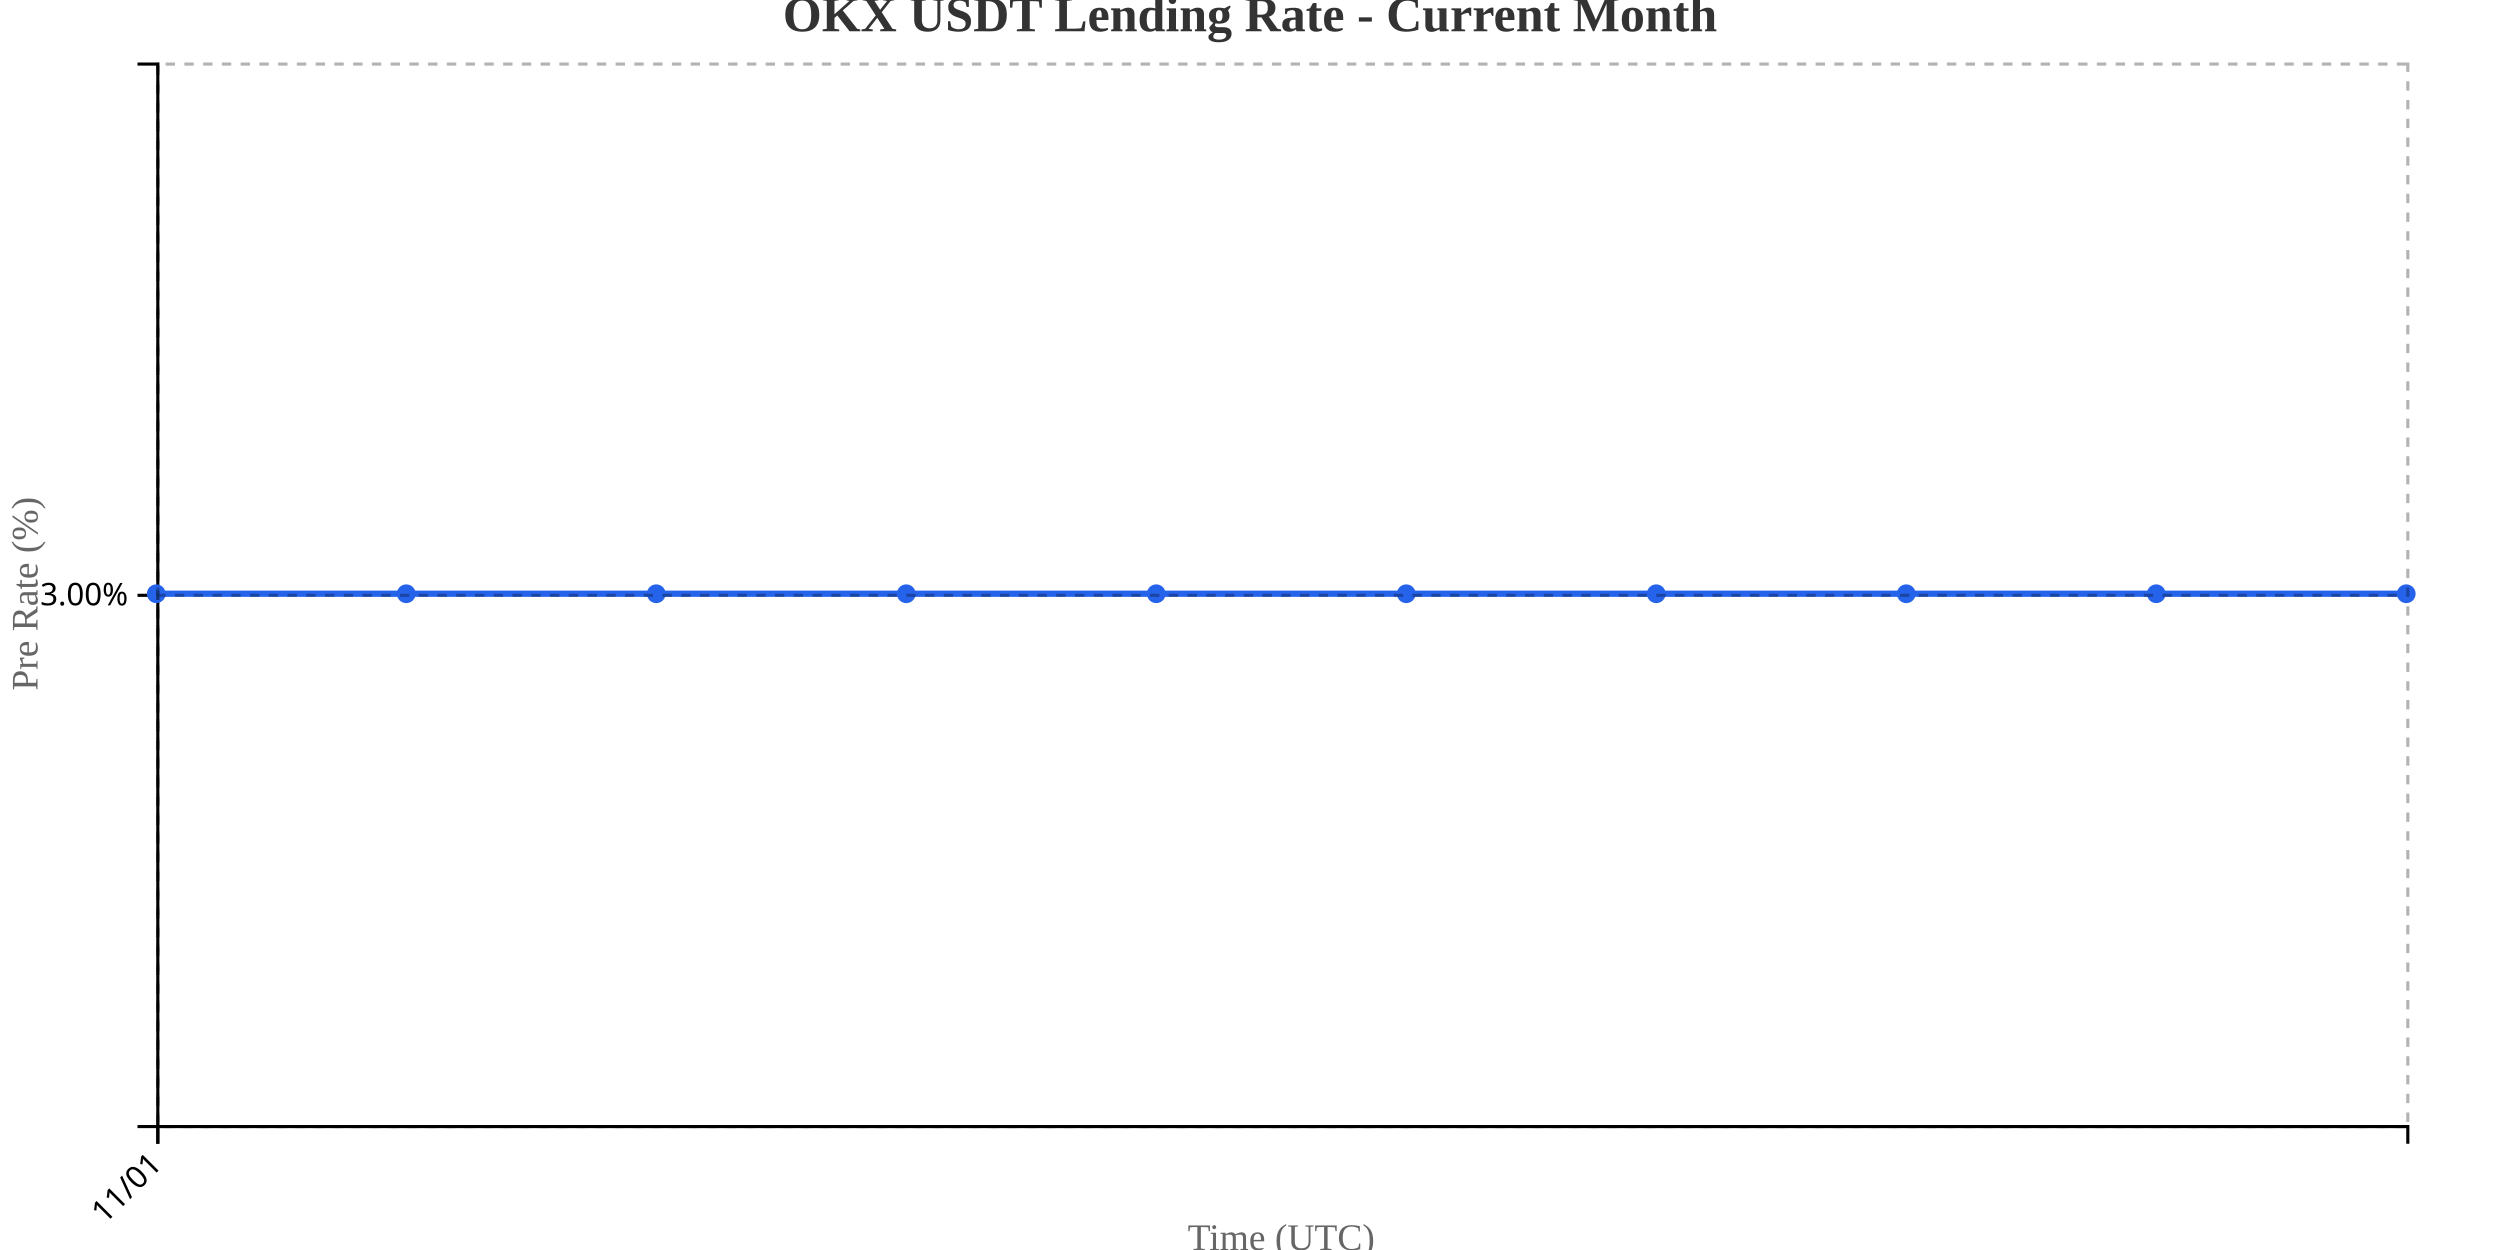
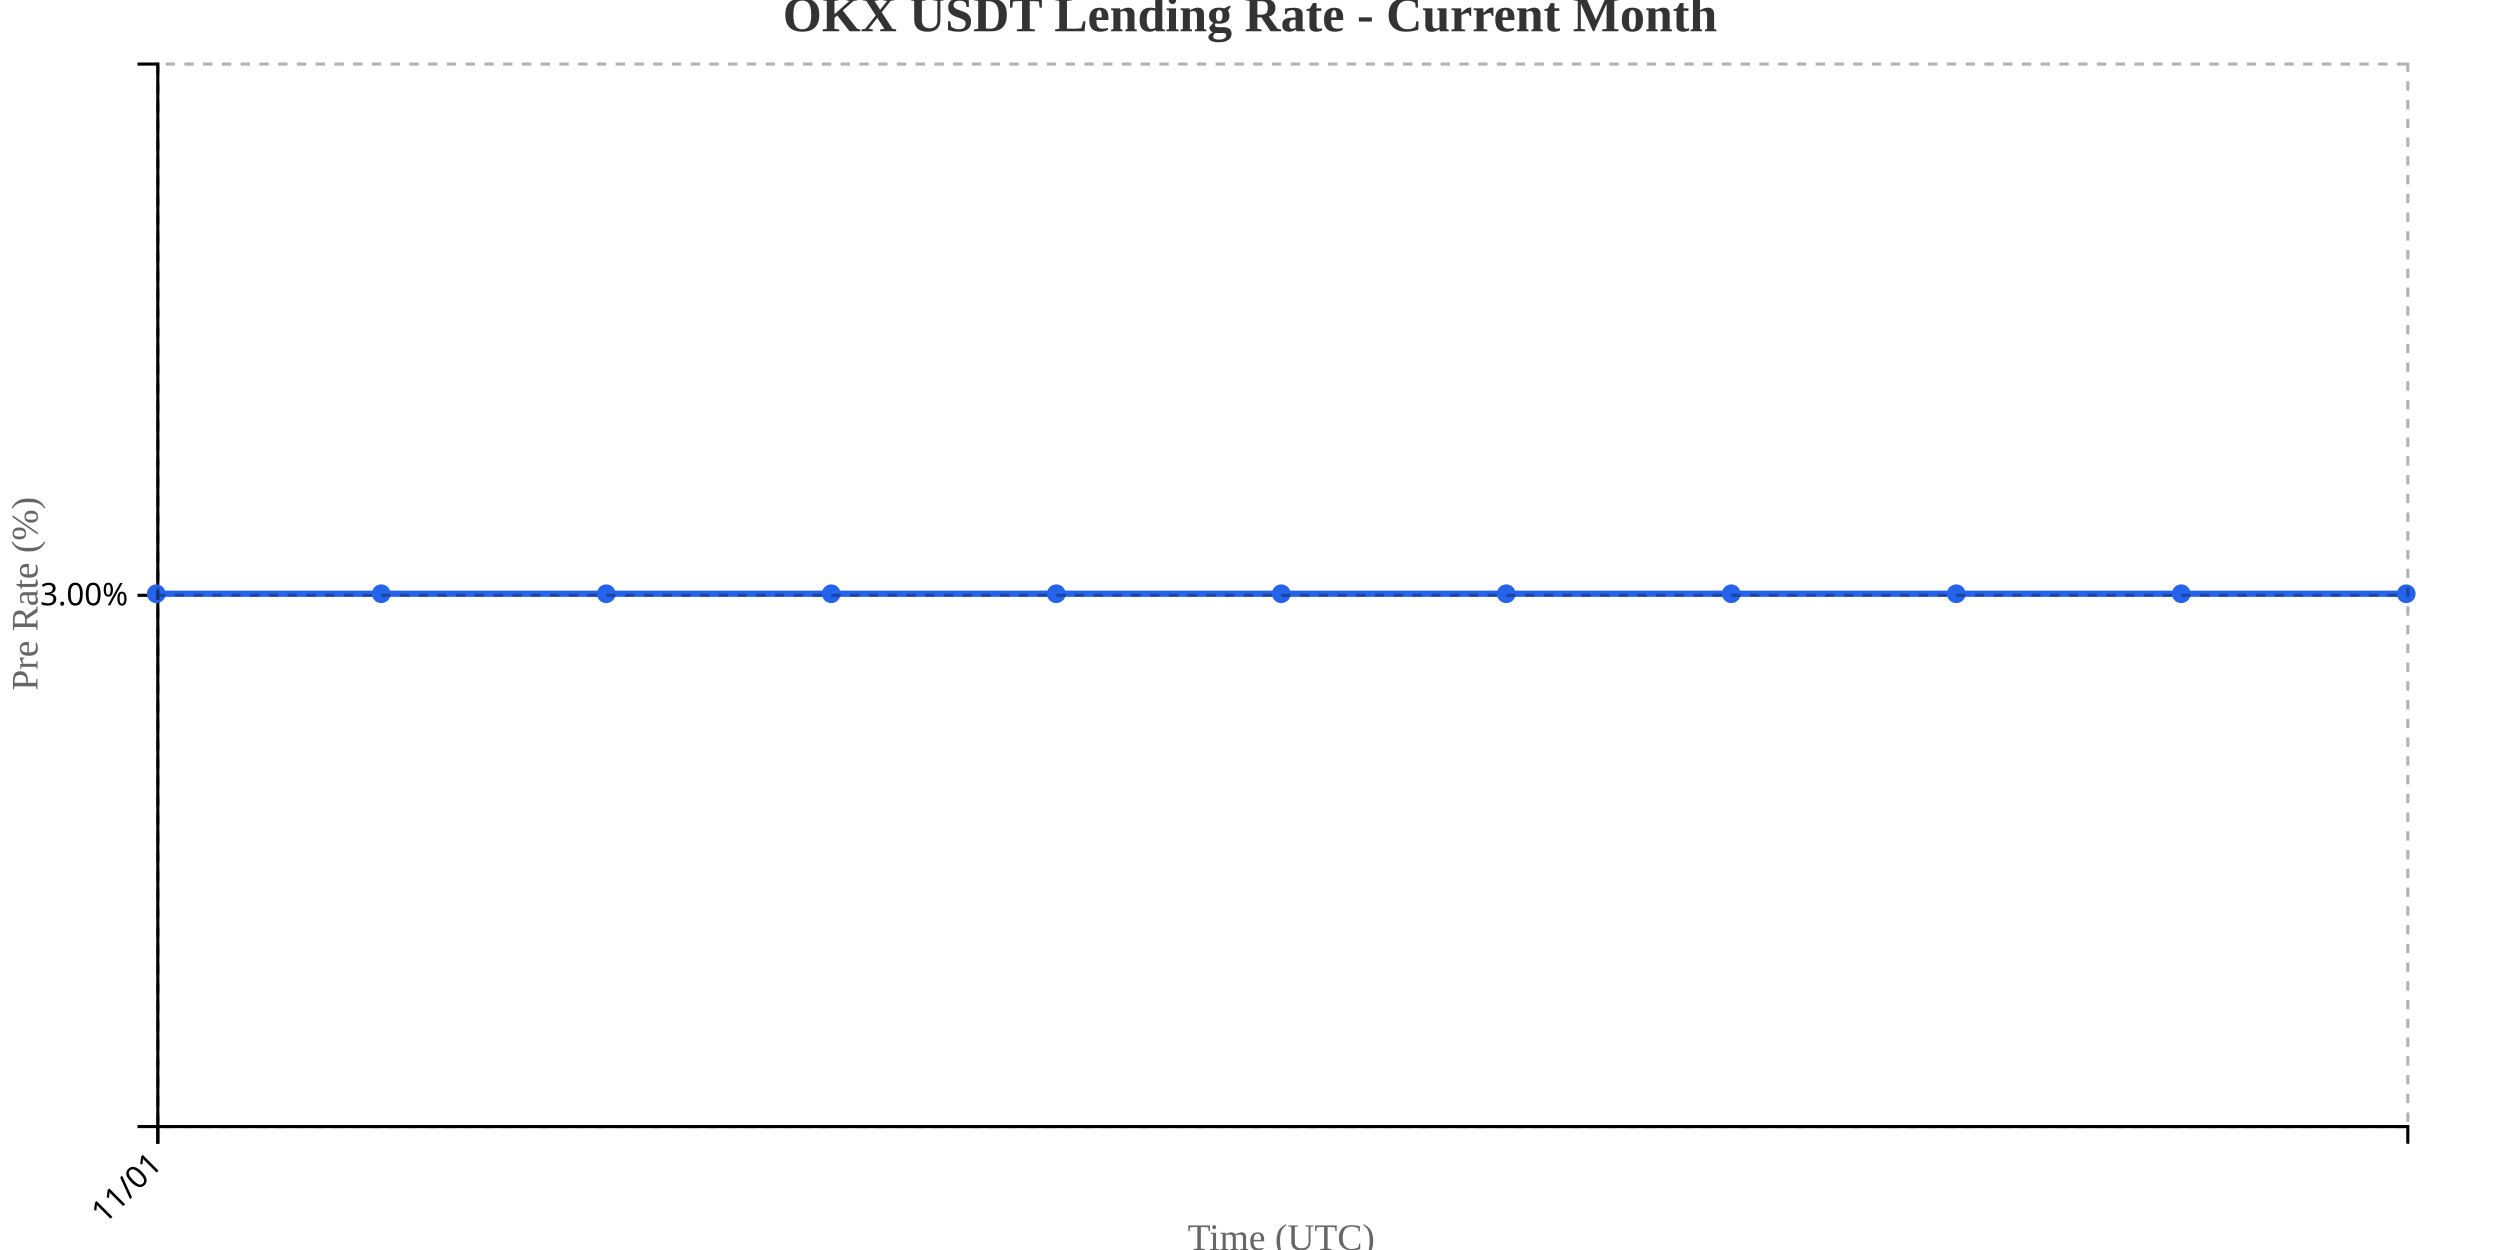
<svg xmlns="http://www.w3.org/2000/svg" width="800" height="400">
  <g transform="translate(50,20)">
    <g transform="translate(0,340)" fill="none" font-size="10" font-family="sans-serif" text-anchor="middle">
      <path class="domain" stroke="currentColor" d="M0.5,6V0.5H720.5V6" />
      <g class="tick" opacity="1" transform="translate(0.5,0)">
        <line stroke="currentColor" y2="6" />
        <text fill="currentColor" y="9" dy=".15em" style="text-anchor: end;" dx="-.8em" transform="rotate(-45)">11/01</text>
      </g>
    </g>
    <g fill="none" font-size="10" font-family="sans-serif" text-anchor="end">
      <path class="domain" stroke="currentColor" d="M-6,340.5H0.5V0.5H-6" />
      <g class="tick" opacity="1" transform="translate(0,170.5)">
        <line stroke="currentColor" x2="-6" />
        <text fill="currentColor" x="-9" dy="0.32em">3.00%</text>
      </g>
    </g>
    <text transform="rotate(-90)" y="-50" x="-170" dy="1em" style="text-anchor: middle; font-size: 12px; fill: #666;">Pre Rate (%)</text>
    <text transform="translate(360, 380)" style="text-anchor: middle; font-size: 12px; fill: #666;">Time (UTC)</text>
-     <path fill="none" stroke="#2563eb" stroke-width="2" d="M0,170C26.667,170,53.333,170,80,170C106.667,170,133.333,170,160,170C186.667,170,213.333,170,240,170C266.667,170,293.333,170,320,170C346.667,170,373.333,170,400,170C426.667,170,453.333,170,480,170C506.667,170,533.333,170,560,170C586.667,170,613.333,170,640,170C666.667,170,693.333,170,720,170" />
+     <path fill="none" stroke="#2563eb" stroke-width="2" d="M0,170C24,170,48,170,72,170C96,170,120,170,144,170C168,170,192,170,216,170C240,170,264,170,288,170C312,170,336,170,360,170C384,170,408,170,432,170C456,170,480,170,504,170C528,170,552,170,576,170C600,170,624,170,648,170C672,170,696,170,720,170" />
    <circle class="dot" cx="0" cy="170" r="3" fill="#2563eb" />
-     <circle class="dot" cx="80" cy="170" r="3" fill="#2563eb" />
-     <circle class="dot" cx="160" cy="170" r="3" fill="#2563eb" />
-     <circle class="dot" cx="240" cy="170" r="3" fill="#2563eb" />
-     <circle class="dot" cx="320" cy="170" r="3" fill="#2563eb" />
-     <circle class="dot" cx="400" cy="170" r="3" fill="#2563eb" />
-     <circle class="dot" cx="480" cy="170" r="3" fill="#2563eb" />
-     <circle class="dot" cx="560" cy="170" r="3" fill="#2563eb" />
-     <circle class="dot" cx="640" cy="170" r="3" fill="#2563eb" />
+     <circle class="dot" cx="72" cy="170" r="3" fill="#2563eb" />
+     <circle class="dot" cx="144" cy="170" r="3" fill="#2563eb" />
+     <circle class="dot" cx="216" cy="170" r="3" fill="#2563eb" />
+     <circle class="dot" cx="288" cy="170" r="3" fill="#2563eb" />
+     <circle class="dot" cx="360" cy="170" r="3" fill="#2563eb" />
+     <circle class="dot" cx="432" cy="170" r="3" fill="#2563eb" />
+     <circle class="dot" cx="504" cy="170" r="3" fill="#2563eb" />
+     <circle class="dot" cx="576" cy="170" r="3" fill="#2563eb" />
+     <circle class="dot" cx="648" cy="170" r="3" fill="#2563eb" />
    <circle class="dot" cx="720" cy="170" r="3" fill="#2563eb" />
    <g class="grid" transform="translate(0,340)" fill="none" font-size="10" font-family="sans-serif" text-anchor="middle" style="stroke-dasharray: 3,3; opacity: 0.3;">
      <path class="domain" stroke="currentColor" d="M0.5,-340V0.5H720.5V-340" />
      <g class="tick" opacity="1" transform="translate(0.5,0)">
        <line stroke="currentColor" y2="-340" />
        <text fill="currentColor" y="3" dy="0.71em" />
      </g>
    </g>
    <g class="grid" fill="none" font-size="10" font-family="sans-serif" text-anchor="end" style="stroke-dasharray: 3,3; opacity: 0.3;">
      <path class="domain" stroke="currentColor" d="M720,340.5H0.5V0.5H720" />
      <g class="tick" opacity="1" transform="translate(0,170.5)">
        <line stroke="currentColor" x2="720" />
        <text fill="currentColor" x="-3" dy="0.32em" />
      </g>
    </g>
  </g>
  <text x="400" y="10" text-anchor="middle" style="font-size: 16px; font-weight: bold; fill: #333;">OKX USDT Lending Rate - Current Month</text>
</svg>
